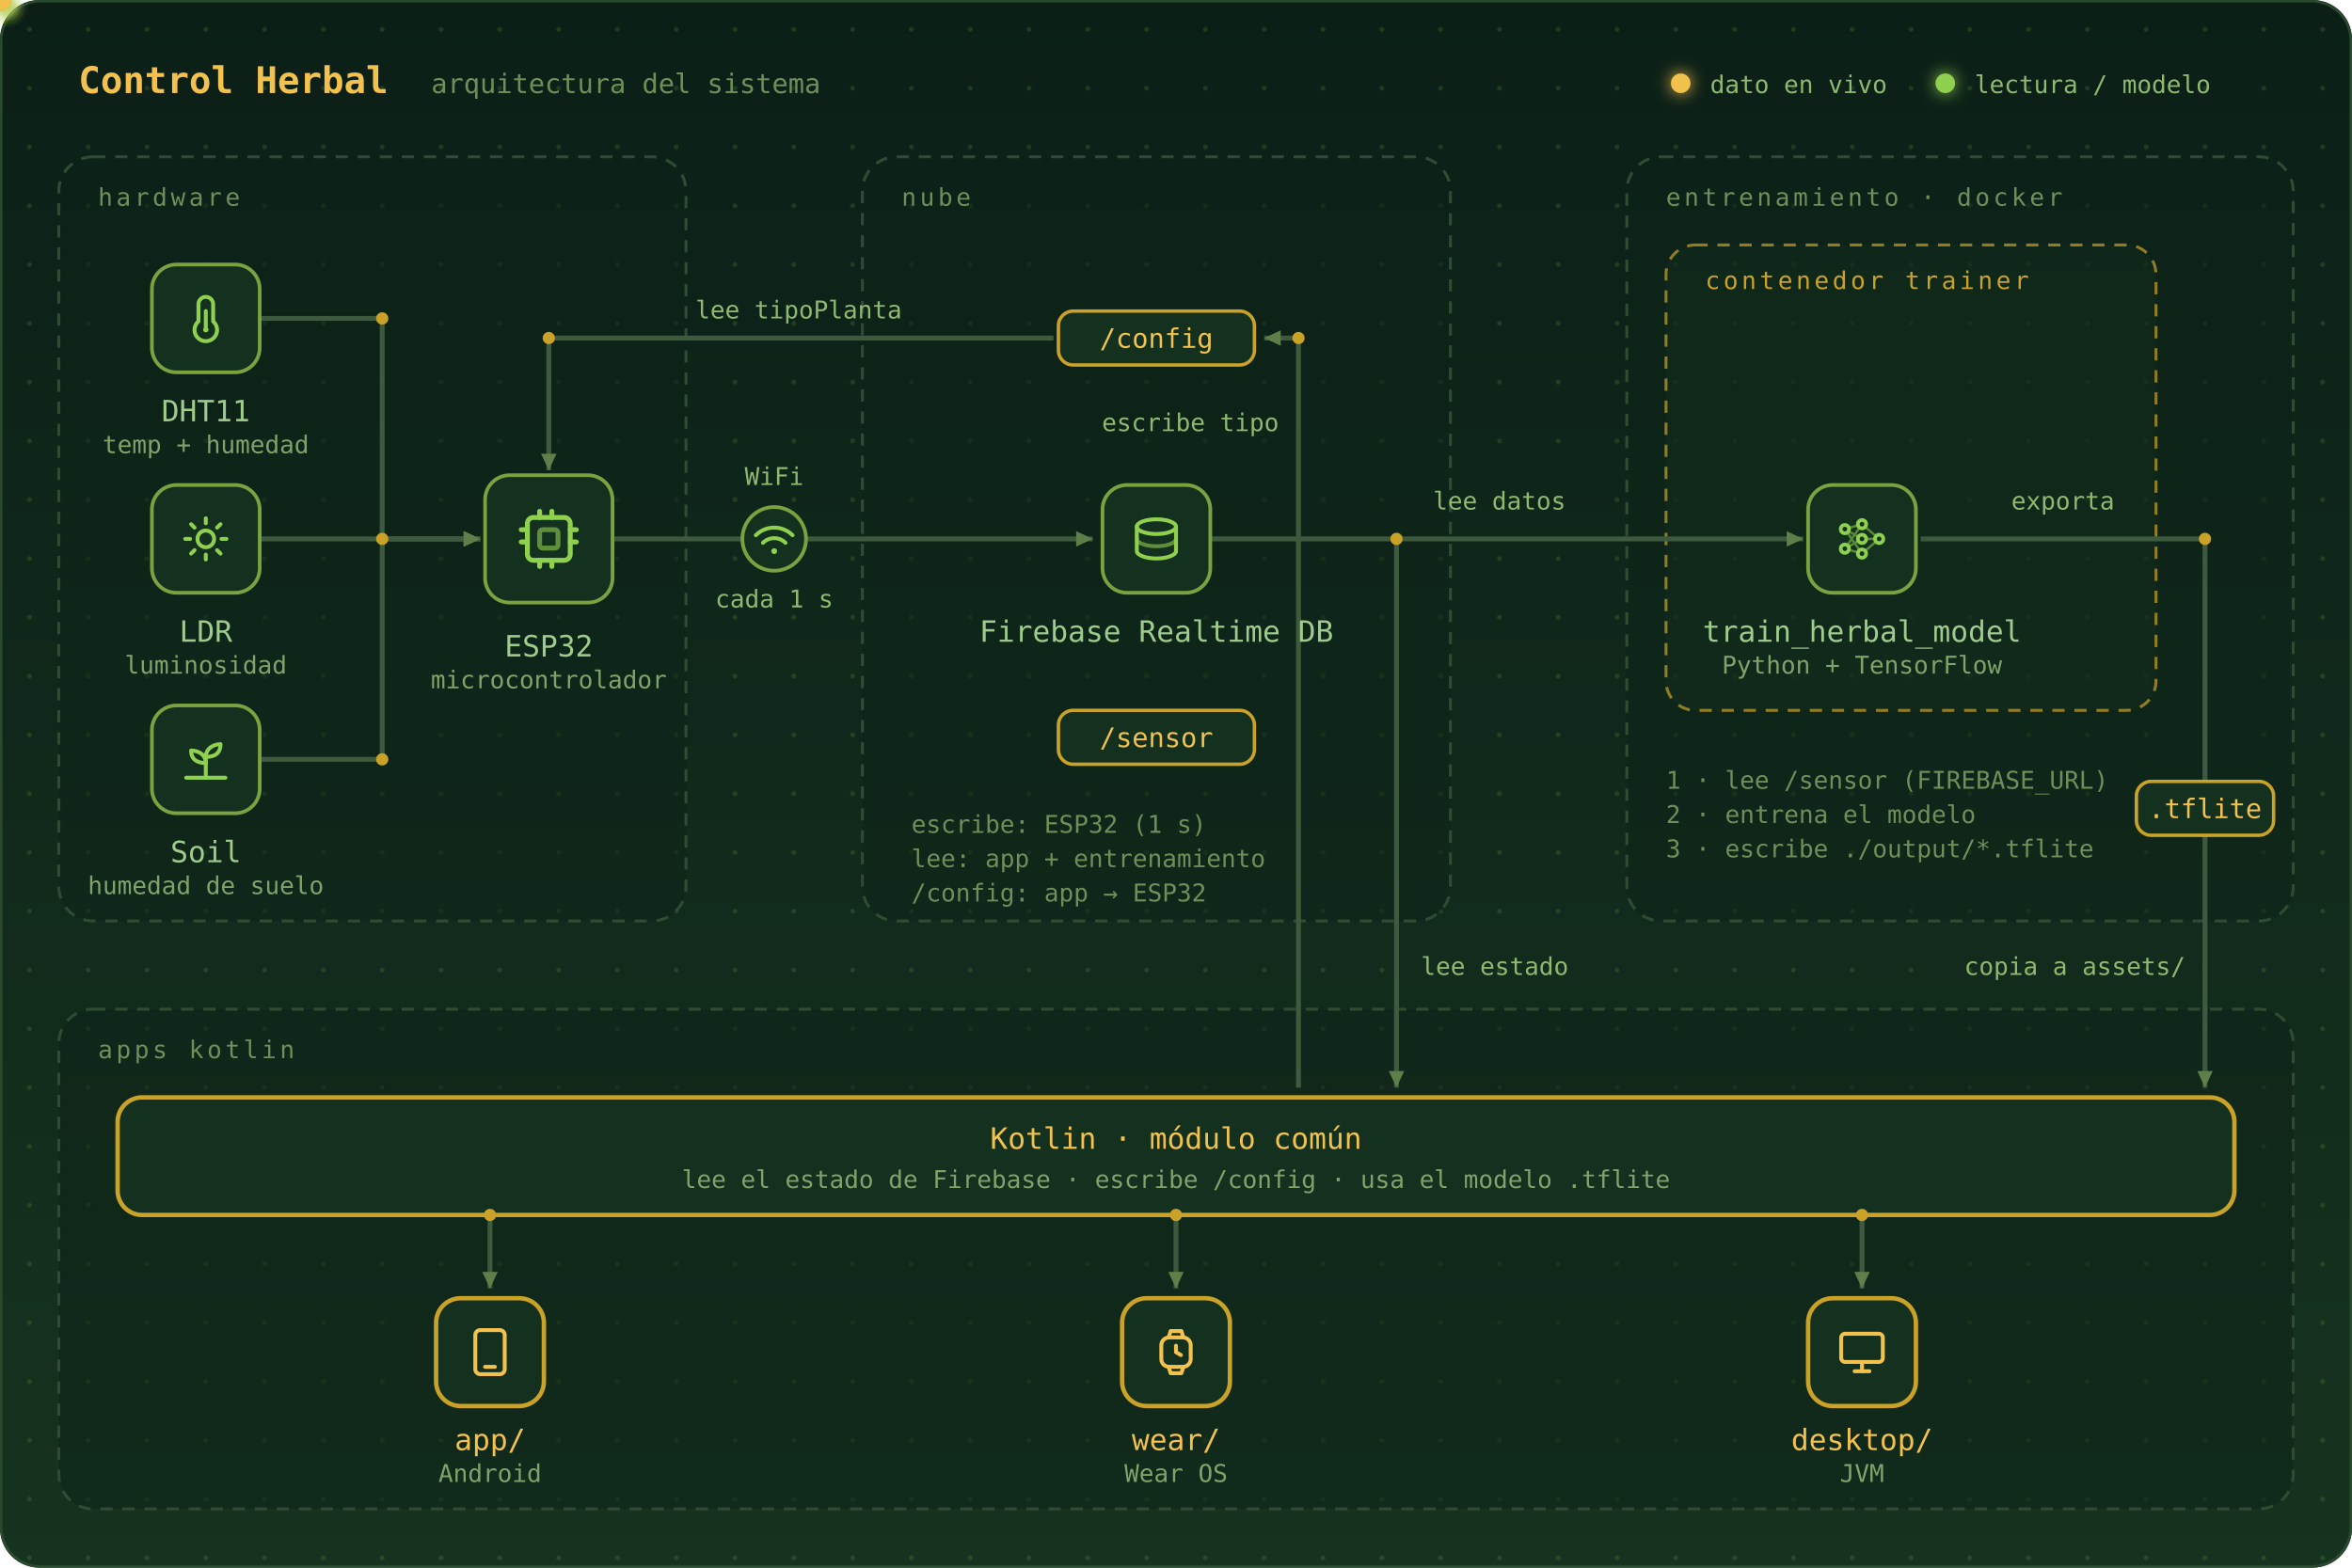
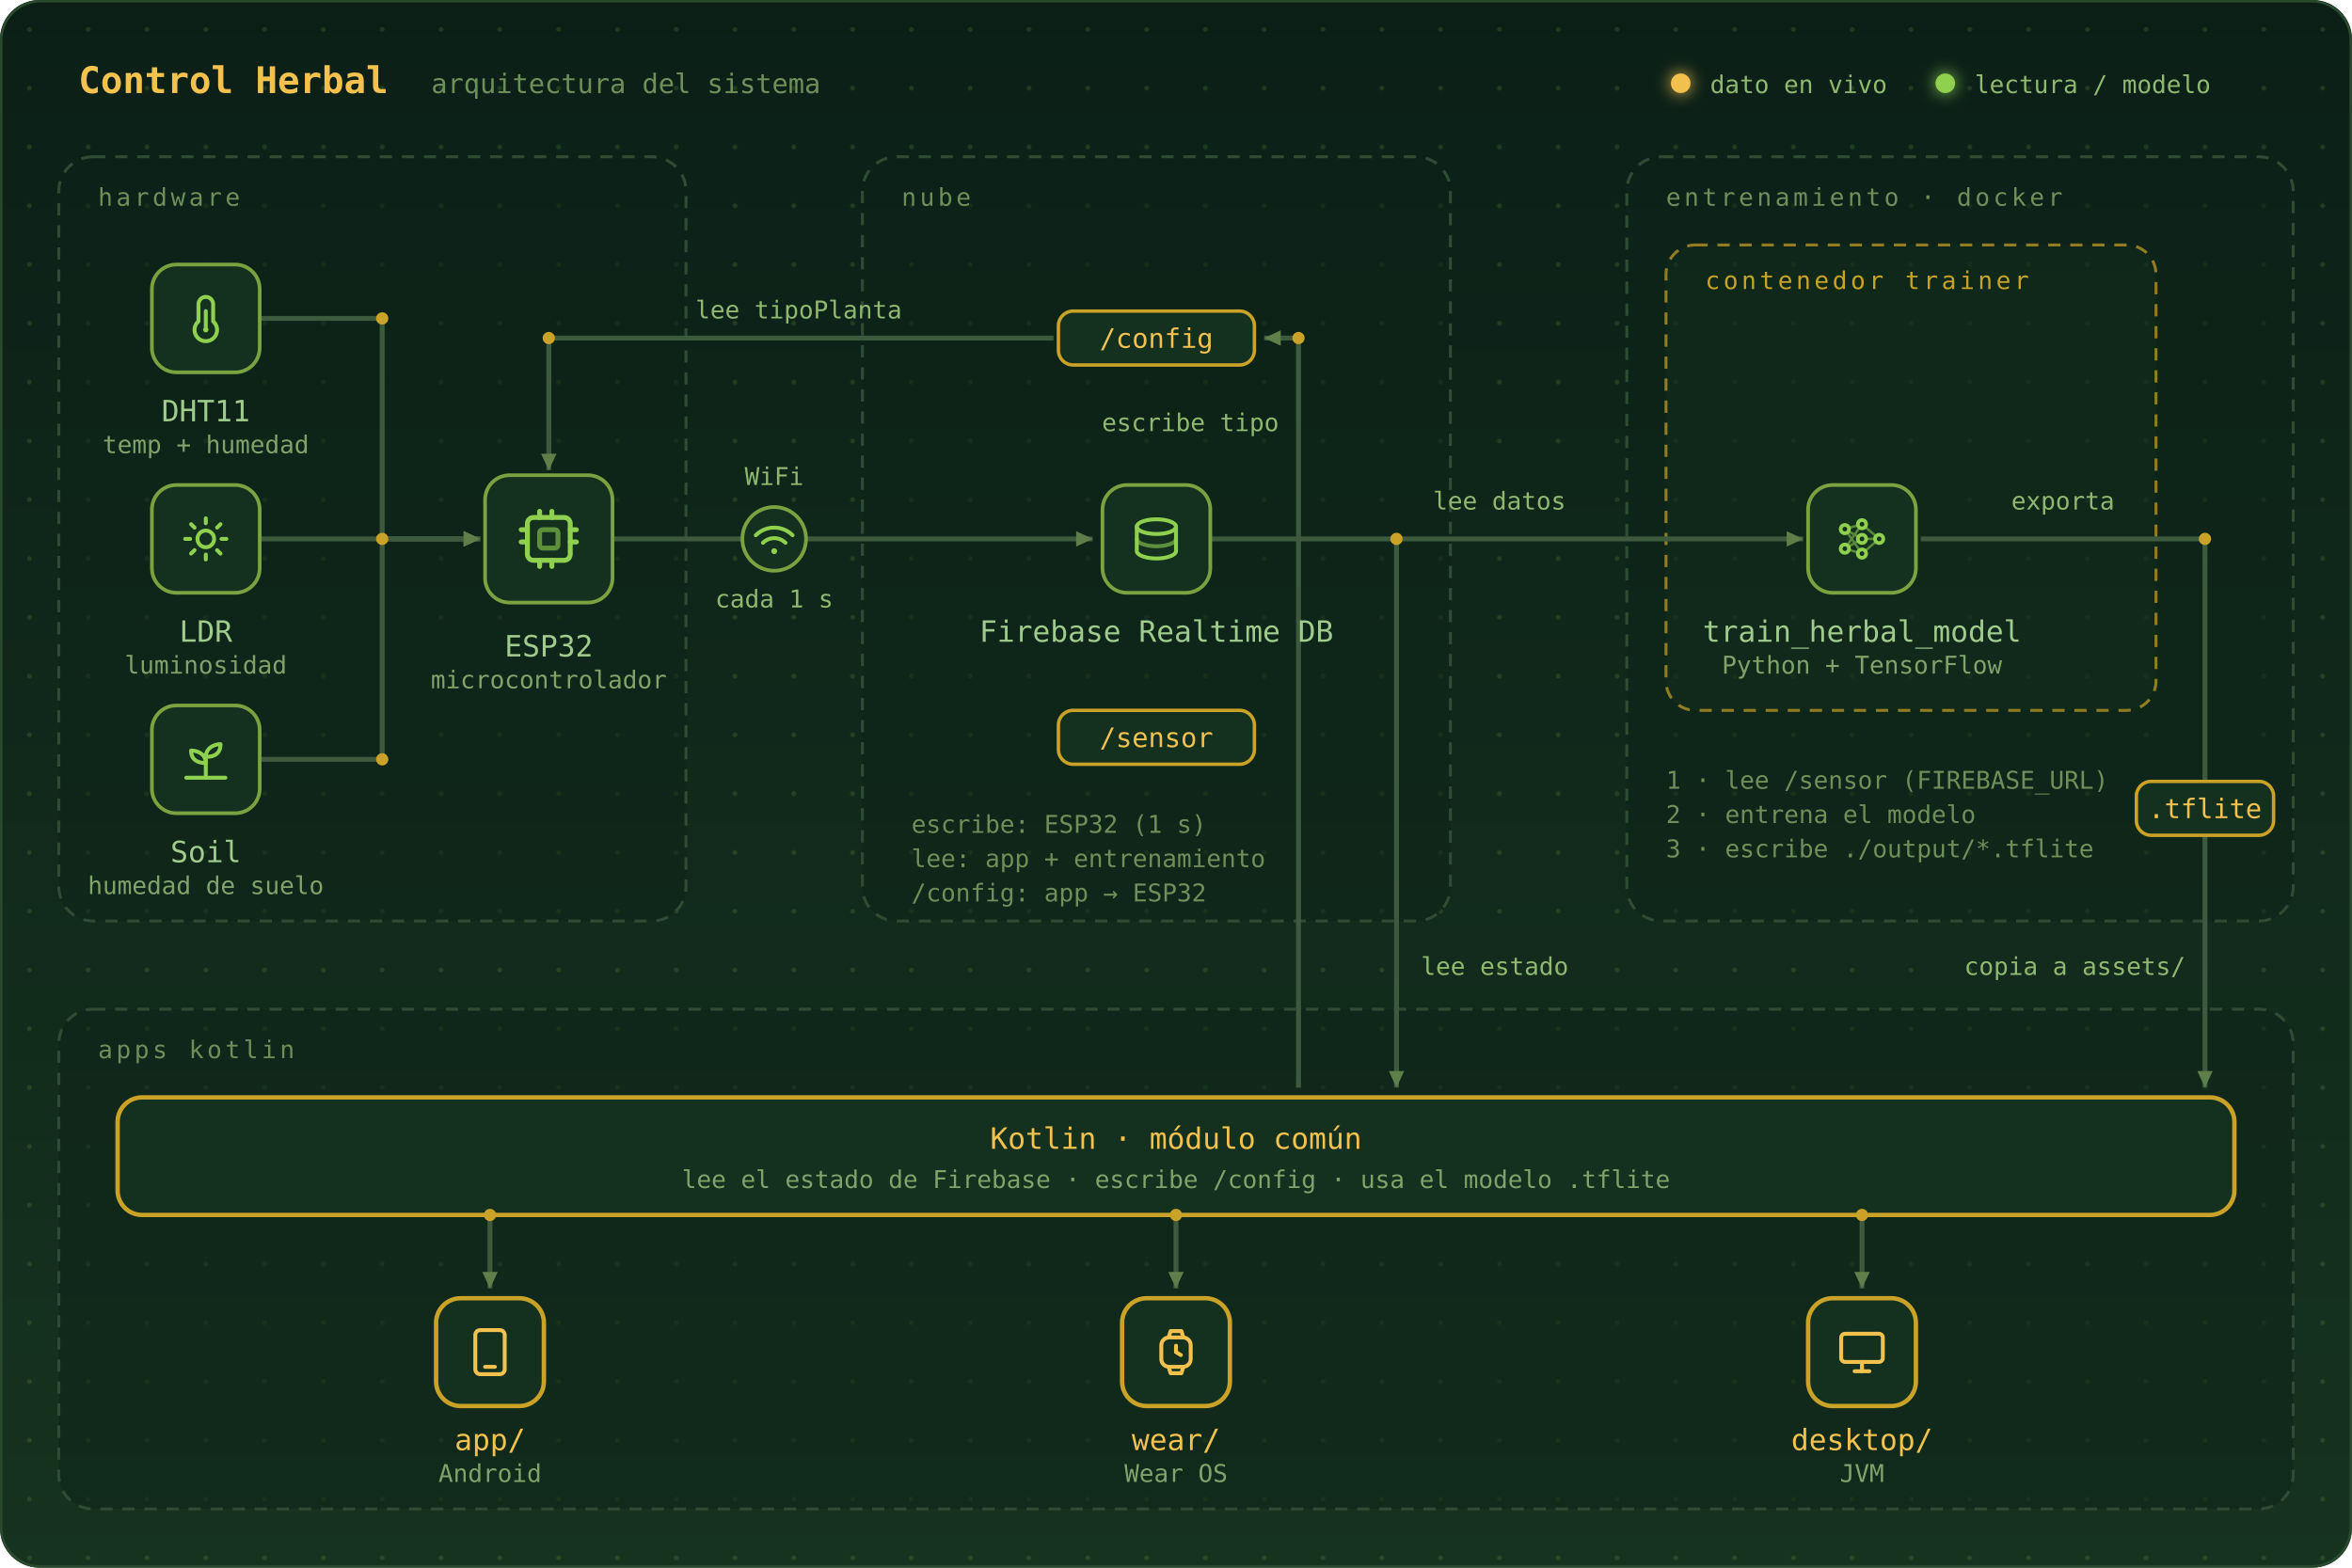
<svg xmlns="http://www.w3.org/2000/svg" viewBox="0 0 960 640" role="img" aria-labelledby="t d">
  <defs>
    <linearGradient id="boardBg" x1="0" y1="0" x2="0" y2="1">
      <stop offset="0%" stop-color="#0B1F17" />
      <stop offset="100%" stop-color="#16331F" />
    </linearGradient>
    <pattern id="grid" width="24" height="24" patternUnits="userSpaceOnUse">
      <circle cx="12" cy="12" r="1" fill="#8FD14F" opacity="0.15" />
    </pattern>
    <filter id="glow" x="-200%" y="-200%" width="500%" height="500%">
      <feGaussianBlur stdDeviation="3.2" result="blur" />
      <feMerge>
        <feMergeNode in="blur" />
        <feMergeNode in="SourceGraphic" />
      </feMerge>
    </filter>
    <marker id="arr" viewBox="0 0 10 10" refX="9" refY="5" markerWidth="9" markerHeight="9" markerUnits="userSpaceOnUse" orient="auto">
      <path d="M1.5,1.5 L9,5 L1.5,8.5 Z" fill="#5E7F4A" />
    </marker>
    <style>
      text { font-family: 'Fira Code','JetBrains Mono','SF Mono',Consolas,Menlo,monospace; }
      .node { fill:#14301F; stroke:#7AA240; stroke-width:1.5; }
      .node.gold { stroke:#C9A227; stroke-width:1.8; }
      .node.dash { stroke:#5E7F4A; stroke-dasharray:4 3; }
      .zone.cont { stroke:#C9A227; stroke-opacity:.7; fill:#16331F; fill-opacity:.35; }
      .ico { stroke:#8FD14F; stroke-width:1.6; fill:none; stroke-linecap:round; stroke-linejoin:round; }
      .ico.gold { stroke:#F2C14E; }
      .lbl { font-size:12px; fill:#9FCB8C; text-anchor:middle; }
      .lbl.g { fill:#F2C14E; }
      .sub { font-size:10px; fill:#7FA36A; text-anchor:middle; }
      .zone { fill:#0E2419; fill-opacity:.55; stroke:#2F4B33; stroke-width:1.2; stroke-dasharray:5 4; }
      .zlabel { font-size:10px; fill:#6E8F5A; letter-spacing:1.4px; }
      .edge { font-size:10px; fill:#8FB870; text-anchor:middle; }
      .note { font-size:10px; fill:#6E8F5A; }
      .trace { fill:none; stroke:#3E5A3E; stroke-width:2; stroke-linejoin:round; }
    </style>
  </defs>
  <rect width="960" height="640" rx="16" fill="url(#boardBg)" />
  <rect width="960" height="640" rx="16" fill="url(#grid)" />
  <rect x="0.5" y="0.5" width="959" height="639" rx="16" fill="none" stroke="#2A4A2E" />
  <text x="32" y="38" font-size="15" font-weight="700" fill="#F2C14E">Control Herbal</text>
  <text x="176" y="38" font-size="11" fill="#6E8F5A">arquitectura del sistema</text>
  <circle cx="686" cy="34" r="4" fill="#F2C14E" filter="url(#glow)" />
  <text x="698" y="38" font-size="10" fill="#8FB870">dato en vivo</text>
  <circle cx="794" cy="34" r="4" fill="#8FD14F" filter="url(#glow)" />
  <text x="806" y="38" font-size="10" fill="#8FB870">lectura / modelo</text>
  <rect class="zone" x="24" y="64" width="256" height="312" rx="14" />
  <text class="zlabel" x="40" y="84">hardware</text>
  <rect class="zone" x="352" y="64" width="240" height="312" rx="14" />
  <text class="zlabel" x="368" y="84">nube</text>
  <rect class="zone" x="664" y="64" width="272" height="312" rx="14" />
  <text class="zlabel" x="680" y="84">entrenamiento · docker</text>
  <rect class="zone" x="24" y="412" width="912" height="204" rx="14" />
  <text class="zlabel" x="40" y="432">apps kotlin</text>
  <rect class="zone cont" x="680" y="100" width="200" height="190" rx="12" />
  <text class="zlabel" x="696" y="118" style="fill:#C9A227">contenedor trainer</text>
  <g class="trace" marker-end="url(#arr)">
    <path id="s1" d="M106,130 L156,130 L156,220 L196,220" />
    <path id="s2" d="M106,220 L196,220" />
    <path id="s3" d="M106,310 L156,310 L156,220 L196,220" />
    <path id="wifi" d="M250,220 L446,220" />
    <path id="fb_train" d="M494,220 L736,220" />
    <path id="fb_app" d="M570,220 L570,444" />
    <path id="export" d="M784,220 L900,220 L900,444" />
    <path id="a1" d="M200,496 L200,526" />
    <path id="a2" d="M480,496 L480,526" />
    <path id="a3" d="M760,496 L760,526" />
    <path id="cfg_app" d="M530,444 L530,138 L516,138" />
    <path id="cfg_esp" d="M430,138 L224,138 L224,192" />
  </g>
  <g fill="#C9A227">
    <circle cx="156" cy="130" r="2.5" />
    <circle cx="156" cy="220" r="2.5" />
    <circle cx="156" cy="310" r="2.5" />
    <circle cx="570" cy="220" r="2.5" />
    <circle cx="900" cy="220" r="2.5" />
    <circle cx="530" cy="138" r="2.5" />
    <circle cx="224" cy="138" r="2.5" />
  </g>
-   <circle r="4.5" fill="#8FD14F" filter="url(#glow)">
-     <animateMotion dur="2.4s" begin="0s" repeatCount="indefinite">
+   <circle r="2.8" fill="#8FD14F" filter="url(#glow)" opacity="0">
+     <animate attributeName="opacity" dur="10s" begin="-9.6s" repeatCount="indefinite" calcMode="linear" keyTimes="0;0.006;0.124;0.13;1" values="0;0.4;0.4;0;0" />
+     <animateMotion dur="10s" begin="-9.6s" repeatCount="indefinite" calcMode="spline" keyTimes="0;0.13;1" keyPoints="0;1;1" keySplines="0.4 0.0 0.6 1.0;0 0 1 1">
      <mpath href="#s1" />
    </animateMotion>
  </circle>
-   <circle r="4.5" fill="#F2C14E" filter="url(#glow)">
-     <animateMotion dur="2.4s" begin="0.4s" repeatCount="indefinite">
+   <circle r="3.6" fill="#8FD14F" filter="url(#glow)" opacity="0">
+     <animate attributeName="opacity" dur="10s" begin="-9.8s" repeatCount="indefinite" calcMode="linear" keyTimes="0;0.006;0.124;0.13;1" values="0;0.65;0.65;0;0" />
+     <animateMotion dur="10s" begin="-9.8s" repeatCount="indefinite" calcMode="spline" keyTimes="0;0.13;1" keyPoints="0;1;1" keySplines="0.4 0.0 0.6 1.0;0 0 1 1">
+       <mpath href="#s1" />
+     </animateMotion>
+   </circle>
+   <circle r="4.5" fill="#8FD14F" filter="url(#glow)" opacity="0">
+     <animate attributeName="opacity" dur="10s" begin="-10s" repeatCount="indefinite" calcMode="linear" keyTimes="0;0.006;0.124;0.13;1" values="0;1.0;1.0;0;0" />
+     <animateMotion dur="10s" begin="-10s" repeatCount="indefinite" calcMode="spline" keyTimes="0;0.13;1" keyPoints="0;1;1" keySplines="0.4 0.0 0.6 1.0;0 0 1 1">
+       <mpath href="#s1" />
+     </animateMotion>
+   </circle>
+   <circle r="2.8" fill="#8FD14F" filter="url(#glow)" opacity="0">
+     <animate attributeName="opacity" dur="10s" begin="-9.6s" repeatCount="indefinite" calcMode="linear" keyTimes="0;0.006;0.124;0.13;1" values="0;0.4;0.4;0;0" />
+     <animateMotion dur="10s" begin="-9.6s" repeatCount="indefinite" calcMode="spline" keyTimes="0;0.13;1" keyPoints="0;1;1" keySplines="0.4 0.0 0.6 1.0;0 0 1 1">
+       <mpath href="#s3" />
+     </animateMotion>
+   </circle>
+   <circle r="3.6" fill="#8FD14F" filter="url(#glow)" opacity="0">
+     <animate attributeName="opacity" dur="10s" begin="-9.8s" repeatCount="indefinite" calcMode="linear" keyTimes="0;0.006;0.124;0.13;1" values="0;0.65;0.65;0;0" />
+     <animateMotion dur="10s" begin="-9.8s" repeatCount="indefinite" calcMode="spline" keyTimes="0;0.13;1" keyPoints="0;1;1" keySplines="0.4 0.0 0.6 1.0;0 0 1 1">
+       <mpath href="#s3" />
+     </animateMotion>
+   </circle>
+   <circle r="4.5" fill="#8FD14F" filter="url(#glow)" opacity="0">
+     <animate attributeName="opacity" dur="10s" begin="-10s" repeatCount="indefinite" calcMode="linear" keyTimes="0;0.006;0.124;0.13;1" values="0;1.0;1.0;0;0" />
+     <animateMotion dur="10s" begin="-10s" repeatCount="indefinite" calcMode="spline" keyTimes="0;0.13;1" keyPoints="0;1;1" keySplines="0.4 0.0 0.6 1.0;0 0 1 1">
+       <mpath href="#s3" />
+     </animateMotion>
+   </circle>
+   <circle r="2.8" fill="#F2C14E" filter="url(#glow)" opacity="0">
+     <animate attributeName="opacity" dur="10s" begin="-9.6s" repeatCount="indefinite" calcMode="linear" keyTimes="0;0.006;0.124;0.13;1" values="0;0.4;0.4;0;0" />
+     <animateMotion dur="10s" begin="-9.6s" repeatCount="indefinite" calcMode="spline" keyTimes="0;0.13;1" keyPoints="0;1;1" keySplines="0.4 0.0 0.6 1.0;0 0 1 1">
      <mpath href="#s2" />
    </animateMotion>
  </circle>
-   <circle r="4.5" fill="#8FD14F" filter="url(#glow)">
-     <animateMotion dur="2.4s" begin="0.8s" repeatCount="indefinite">
-       <mpath href="#s3" />
-     </animateMotion>
-   </circle>
-   <circle r="4.5" fill="#8FD14F" filter="url(#glow)">
-     <animateMotion dur="1s" begin="0.2s" repeatCount="indefinite">
+   <circle r="3.6" fill="#F2C14E" filter="url(#glow)" opacity="0">
+     <animate attributeName="opacity" dur="10s" begin="-9.8s" repeatCount="indefinite" calcMode="linear" keyTimes="0;0.006;0.124;0.13;1" values="0;0.65;0.65;0;0" />
+     <animateMotion dur="10s" begin="-9.8s" repeatCount="indefinite" calcMode="spline" keyTimes="0;0.13;1" keyPoints="0;1;1" keySplines="0.4 0.0 0.6 1.0;0 0 1 1">
+       <mpath href="#s2" />
+     </animateMotion>
+   </circle>
+   <circle r="4.5" fill="#F2C14E" filter="url(#glow)" opacity="0">
+     <animate attributeName="opacity" dur="10s" begin="-10s" repeatCount="indefinite" calcMode="linear" keyTimes="0;0.006;0.124;0.13;1" values="0;1.0;1.0;0;0" />
+     <animateMotion dur="10s" begin="-10s" repeatCount="indefinite" calcMode="spline" keyTimes="0;0.13;1" keyPoints="0;1;1" keySplines="0.4 0.0 0.6 1.0;0 0 1 1">
+       <mpath href="#s2" />
+     </animateMotion>
+   </circle>
+   <circle r="2.8" fill="#8FD14F" filter="url(#glow)" opacity="0">
+     <animate attributeName="opacity" dur="10s" begin="-8.3s" repeatCount="indefinite" calcMode="linear" keyTimes="0;0.006;0.154;0.16;1" values="0;0.4;0.4;0;0" />
+     <animateMotion dur="10s" begin="-8.3s" repeatCount="indefinite" calcMode="spline" keyTimes="0;0.16;1" keyPoints="0;1;1" keySplines="0.4 0.0 0.6 1.0;0 0 1 1">
      <mpath href="#wifi" />
    </animateMotion>
  </circle>
-   <circle r="4.5" fill="#8FD14F" filter="url(#glow)">
-     <animateMotion dur="2.2s" begin="0.6s" repeatCount="indefinite">
+   <circle r="3.6" fill="#8FD14F" filter="url(#glow)" opacity="0">
+     <animate attributeName="opacity" dur="10s" begin="-8.5s" repeatCount="indefinite" calcMode="linear" keyTimes="0;0.006;0.154;0.16;1" values="0;0.65;0.65;0;0" />
+     <animateMotion dur="10s" begin="-8.5s" repeatCount="indefinite" calcMode="spline" keyTimes="0;0.16;1" keyPoints="0;1;1" keySplines="0.4 0.0 0.6 1.0;0 0 1 1">
+       <mpath href="#wifi" />
+     </animateMotion>
+   </circle>
+   <circle r="4.5" fill="#8FD14F" filter="url(#glow)" opacity="0">
+     <animate attributeName="opacity" dur="10s" begin="-8.7s" repeatCount="indefinite" calcMode="linear" keyTimes="0;0.006;0.154;0.16;1" values="0;1.0;1.0;0;0" />
+     <animateMotion dur="10s" begin="-8.7s" repeatCount="indefinite" calcMode="spline" keyTimes="0;0.16;1" keyPoints="0;1;1" keySplines="0.4 0.0 0.6 1.0;0 0 1 1">
+       <mpath href="#wifi" />
+     </animateMotion>
+   </circle>
+   <circle r="2.8" fill="#8FD14F" filter="url(#glow)" opacity="0">
+     <animate attributeName="opacity" dur="10s" begin="-6.7s" repeatCount="indefinite" calcMode="linear" keyTimes="0;0.006;0.134;0.14;1" values="0;0.4;0.4;0;0" />
+     <animateMotion dur="10s" begin="-6.7s" repeatCount="indefinite" calcMode="spline" keyTimes="0;0.14;1" keyPoints="0;1;1" keySplines="0.4 0.0 0.6 1.0;0 0 1 1">
      <mpath href="#fb_train" />
    </animateMotion>
  </circle>
-   <circle r="4.5" fill="#8FD14F" filter="url(#glow)">
-     <animateMotion dur="2.6s" begin="1.1s" repeatCount="indefinite">
+   <circle r="3.6" fill="#8FD14F" filter="url(#glow)" opacity="0">
+     <animate attributeName="opacity" dur="10s" begin="-6.9s" repeatCount="indefinite" calcMode="linear" keyTimes="0;0.006;0.134;0.14;1" values="0;0.65;0.65;0;0" />
+     <animateMotion dur="10s" begin="-6.9s" repeatCount="indefinite" calcMode="spline" keyTimes="0;0.14;1" keyPoints="0;1;1" keySplines="0.4 0.0 0.6 1.0;0 0 1 1">
+       <mpath href="#fb_train" />
+     </animateMotion>
+   </circle>
+   <circle r="4.5" fill="#8FD14F" filter="url(#glow)" opacity="0">
+     <animate attributeName="opacity" dur="10s" begin="-7.1s" repeatCount="indefinite" calcMode="linear" keyTimes="0;0.006;0.134;0.14;1" values="0;1.0;1.0;0;0" />
+     <animateMotion dur="10s" begin="-7.1s" repeatCount="indefinite" calcMode="spline" keyTimes="0;0.14;1" keyPoints="0;1;1" keySplines="0.4 0.0 0.6 1.0;0 0 1 1">
+       <mpath href="#fb_train" />
+     </animateMotion>
+   </circle>
+   <circle r="2.8" fill="#8FD14F" filter="url(#glow)" opacity="0">
+     <animate attributeName="opacity" dur="10s" begin="-6.161s" repeatCount="indefinite" calcMode="linear" keyTimes="0;0.006;0.33;0.336;1" values="0;0.4;0.4;0;0" />
+     <animateMotion dur="10s" begin="-6.161s" repeatCount="indefinite" calcMode="spline" keyTimes="0;0.336;1" keyPoints="0;1;1" keySplines="0.4 0.0 0.6 1.0;0 0 1 1">
      <mpath href="#fb_app" />
    </animateMotion>
  </circle>
-   <circle r="4.5" fill="#8FD14F" filter="url(#glow)">
-     <animateMotion dur="2.6s" begin="1.5s" repeatCount="indefinite">
+   <circle r="3.6" fill="#8FD14F" filter="url(#glow)" opacity="0">
+     <animate attributeName="opacity" dur="10s" begin="-6.361s" repeatCount="indefinite" calcMode="linear" keyTimes="0;0.006;0.33;0.336;1" values="0;0.65;0.65;0;0" />
+     <animateMotion dur="10s" begin="-6.361s" repeatCount="indefinite" calcMode="spline" keyTimes="0;0.336;1" keyPoints="0;1;1" keySplines="0.4 0.0 0.6 1.0;0 0 1 1">
+       <mpath href="#fb_app" />
+     </animateMotion>
+   </circle>
+   <circle r="4.5" fill="#8FD14F" filter="url(#glow)" opacity="0">
+     <animate attributeName="opacity" dur="10s" begin="-6.561s" repeatCount="indefinite" calcMode="linear" keyTimes="0;0.006;0.33;0.336;1" values="0;1.0;1.0;0;0" />
+     <animateMotion dur="10s" begin="-6.561s" repeatCount="indefinite" calcMode="spline" keyTimes="0;0.336;1" keyPoints="0;1;1" keySplines="0.4 0.0 0.6 1.0;0 0 1 1">
+       <mpath href="#fb_app" />
+     </animateMotion>
+   </circle>
+   <circle r="2.8" fill="#8FD14F" filter="url(#glow)" opacity="0">
+     <animate attributeName="opacity" dur="10s" begin="-4.8s" repeatCount="indefinite" calcMode="linear" keyTimes="0;0.006;0.194;0.2;1" values="0;0.4;0.4;0;0" />
+     <animateMotion dur="10s" begin="-4.8s" repeatCount="indefinite" calcMode="spline" keyTimes="0;0.2;1" keyPoints="0;1;1" keySplines="0.4 0.0 0.6 1.0;0 0 1 1">
      <mpath href="#export" />
    </animateMotion>
  </circle>
-   <circle r="4.5" fill="#8FD14F" filter="url(#glow)">
-     <animateMotion dur="1.2s" begin="0.3s" repeatCount="indefinite">
+   <circle r="3.6" fill="#8FD14F" filter="url(#glow)" opacity="0">
+     <animate attributeName="opacity" dur="10s" begin="-5s" repeatCount="indefinite" calcMode="linear" keyTimes="0;0.006;0.194;0.2;1" values="0;0.65;0.65;0;0" />
+     <animateMotion dur="10s" begin="-5s" repeatCount="indefinite" calcMode="spline" keyTimes="0;0.2;1" keyPoints="0;1;1" keySplines="0.4 0.0 0.6 1.0;0 0 1 1">
+       <mpath href="#export" />
+     </animateMotion>
+   </circle>
+   <circle r="4.5" fill="#8FD14F" filter="url(#glow)" opacity="0">
+     <animate attributeName="opacity" dur="10s" begin="-5.2s" repeatCount="indefinite" calcMode="linear" keyTimes="0;0.006;0.194;0.2;1" values="0;1.0;1.0;0;0" />
+     <animateMotion dur="10s" begin="-5.2s" repeatCount="indefinite" calcMode="spline" keyTimes="0;0.2;1" keyPoints="0;1;1" keySplines="0.4 0.0 0.6 1.0;0 0 1 1">
+       <mpath href="#export" />
+     </animateMotion>
+   </circle>
+   <circle r="2.8" fill="#8FD14F" filter="url(#glow)" opacity="0">
+     <animate attributeName="opacity" dur="10s" begin="-2.8s" repeatCount="indefinite" calcMode="linear" keyTimes="0;0.006;0.044;0.05;1" values="0;0.4;0.4;0;0" />
+     <animateMotion dur="10s" begin="-2.8s" repeatCount="indefinite" calcMode="spline" keyTimes="0;0.05;1" keyPoints="0;1;1" keySplines="0.4 0.0 0.6 1.0;0 0 1 1">
      <mpath href="#a1" />
    </animateMotion>
  </circle>
-   <circle r="4.5" fill="#8FD14F" filter="url(#glow)">
-     <animateMotion dur="1.2s" begin="0.6s" repeatCount="indefinite">
+   <circle r="3.6" fill="#8FD14F" filter="url(#glow)" opacity="0">
+     <animate attributeName="opacity" dur="10s" begin="-3s" repeatCount="indefinite" calcMode="linear" keyTimes="0;0.006;0.044;0.05;1" values="0;0.65;0.65;0;0" />
+     <animateMotion dur="10s" begin="-3s" repeatCount="indefinite" calcMode="spline" keyTimes="0;0.05;1" keyPoints="0;1;1" keySplines="0.4 0.0 0.6 1.0;0 0 1 1">
+       <mpath href="#a1" />
+     </animateMotion>
+   </circle>
+   <circle r="4.5" fill="#8FD14F" filter="url(#glow)" opacity="0">
+     <animate attributeName="opacity" dur="10s" begin="-3.2s" repeatCount="indefinite" calcMode="linear" keyTimes="0;0.006;0.044;0.05;1" values="0;1.0;1.0;0;0" />
+     <animateMotion dur="10s" begin="-3.2s" repeatCount="indefinite" calcMode="spline" keyTimes="0;0.05;1" keyPoints="0;1;1" keySplines="0.4 0.0 0.6 1.0;0 0 1 1">
+       <mpath href="#a1" />
+     </animateMotion>
+   </circle>
+   <circle r="2.8" fill="#8FD14F" filter="url(#glow)" opacity="0">
+     <animate attributeName="opacity" dur="10s" begin="-2.8s" repeatCount="indefinite" calcMode="linear" keyTimes="0;0.006;0.044;0.05;1" values="0;0.4;0.4;0;0" />
+     <animateMotion dur="10s" begin="-2.8s" repeatCount="indefinite" calcMode="spline" keyTimes="0;0.05;1" keyPoints="0;1;1" keySplines="0.4 0.0 0.6 1.0;0 0 1 1">
      <mpath href="#a2" />
    </animateMotion>
  </circle>
-   <circle r="4.5" fill="#8FD14F" filter="url(#glow)">
-     <animateMotion dur="1.2s" begin="0.9s" repeatCount="indefinite">
+   <circle r="3.6" fill="#8FD14F" filter="url(#glow)" opacity="0">
+     <animate attributeName="opacity" dur="10s" begin="-3s" repeatCount="indefinite" calcMode="linear" keyTimes="0;0.006;0.044;0.05;1" values="0;0.65;0.65;0;0" />
+     <animateMotion dur="10s" begin="-3s" repeatCount="indefinite" calcMode="spline" keyTimes="0;0.05;1" keyPoints="0;1;1" keySplines="0.4 0.0 0.6 1.0;0 0 1 1">
+       <mpath href="#a2" />
+     </animateMotion>
+   </circle>
+   <circle r="4.5" fill="#8FD14F" filter="url(#glow)" opacity="0">
+     <animate attributeName="opacity" dur="10s" begin="-3.2s" repeatCount="indefinite" calcMode="linear" keyTimes="0;0.006;0.044;0.05;1" values="0;1.0;1.0;0;0" />
+     <animateMotion dur="10s" begin="-3.2s" repeatCount="indefinite" calcMode="spline" keyTimes="0;0.05;1" keyPoints="0;1;1" keySplines="0.4 0.0 0.6 1.0;0 0 1 1">
+       <mpath href="#a2" />
+     </animateMotion>
+   </circle>
+   <circle r="2.8" fill="#8FD14F" filter="url(#glow)" opacity="0">
+     <animate attributeName="opacity" dur="10s" begin="-2.8s" repeatCount="indefinite" calcMode="linear" keyTimes="0;0.006;0.044;0.05;1" values="0;0.4;0.4;0;0" />
+     <animateMotion dur="10s" begin="-2.8s" repeatCount="indefinite" calcMode="spline" keyTimes="0;0.05;1" keyPoints="0;1;1" keySplines="0.4 0.0 0.6 1.0;0 0 1 1">
      <mpath href="#a3" />
    </animateMotion>
  </circle>
-   <circle r="4.5" fill="#F2C14E" filter="url(#glow)">
-     <animateMotion dur="2.6s" begin="0.7s" repeatCount="indefinite">
+   <circle r="3.6" fill="#8FD14F" filter="url(#glow)" opacity="0">
+     <animate attributeName="opacity" dur="10s" begin="-3s" repeatCount="indefinite" calcMode="linear" keyTimes="0;0.006;0.044;0.05;1" values="0;0.65;0.65;0;0" />
+     <animateMotion dur="10s" begin="-3s" repeatCount="indefinite" calcMode="spline" keyTimes="0;0.05;1" keyPoints="0;1;1" keySplines="0.4 0.0 0.6 1.0;0 0 1 1">
+       <mpath href="#a3" />
+     </animateMotion>
+   </circle>
+   <circle r="4.5" fill="#8FD14F" filter="url(#glow)" opacity="0">
+     <animate attributeName="opacity" dur="10s" begin="-3.2s" repeatCount="indefinite" calcMode="linear" keyTimes="0;0.006;0.044;0.05;1" values="0;1.0;1.0;0;0" />
+     <animateMotion dur="10s" begin="-3.2s" repeatCount="indefinite" calcMode="spline" keyTimes="0;0.05;1" keyPoints="0;1;1" keySplines="0.4 0.0 0.6 1.0;0 0 1 1">
+       <mpath href="#a3" />
+     </animateMotion>
+   </circle>
+   <circle r="2.8" fill="#F2C14E" filter="url(#glow)" opacity="0">
+     <animate attributeName="opacity" dur="10s" begin="-2.8s" repeatCount="indefinite" calcMode="linear" keyTimes="0;0.006;0.234;0.24;1" values="0;0.4;0.4;0;0" />
+     <animateMotion dur="10s" begin="-2.8s" repeatCount="indefinite" calcMode="spline" keyTimes="0;0.24;1" keyPoints="0;1;1" keySplines="0.4 0.0 0.6 1.0;0 0 1 1">
      <mpath href="#cfg_app" />
    </animateMotion>
  </circle>
-   <circle r="4.5" fill="#F2C14E" filter="url(#glow)">
-     <animateMotion dur="2.2s" begin="1.2s" repeatCount="indefinite">
+   <circle r="3.6" fill="#F2C14E" filter="url(#glow)" opacity="0">
+     <animate attributeName="opacity" dur="10s" begin="-3s" repeatCount="indefinite" calcMode="linear" keyTimes="0;0.006;0.234;0.24;1" values="0;0.65;0.65;0;0" />
+     <animateMotion dur="10s" begin="-3s" repeatCount="indefinite" calcMode="spline" keyTimes="0;0.24;1" keyPoints="0;1;1" keySplines="0.4 0.0 0.6 1.0;0 0 1 1">
+       <mpath href="#cfg_app" />
+     </animateMotion>
+   </circle>
+   <circle r="4.5" fill="#F2C14E" filter="url(#glow)" opacity="0">
+     <animate attributeName="opacity" dur="10s" begin="-3.2s" repeatCount="indefinite" calcMode="linear" keyTimes="0;0.006;0.234;0.24;1" values="0;1.0;1.0;0;0" />
+     <animateMotion dur="10s" begin="-3.2s" repeatCount="indefinite" calcMode="spline" keyTimes="0;0.24;1" keyPoints="0;1;1" keySplines="0.4 0.0 0.6 1.0;0 0 1 1">
+       <mpath href="#cfg_app" />
+     </animateMotion>
+   </circle>
+   <circle r="2.8" fill="#F2C14E" filter="url(#glow)" opacity="0">
+     <animate attributeName="opacity" dur="10s" begin="-0.1s" repeatCount="indefinite" calcMode="linear" keyTimes="0;0.006;0.174;0.18;1" values="0;0.4;0.4;0;0" />
+     <animateMotion dur="10s" begin="-0.1s" repeatCount="indefinite" calcMode="spline" keyTimes="0;0.18;1" keyPoints="0;1;1" keySplines="0.4 0.0 0.6 1.0;0 0 1 1">
+       <mpath href="#cfg_esp" />
+     </animateMotion>
+   </circle>
+   <circle r="3.6" fill="#F2C14E" filter="url(#glow)" opacity="0">
+     <animate attributeName="opacity" dur="10s" begin="-0.3s" repeatCount="indefinite" calcMode="linear" keyTimes="0;0.006;0.174;0.18;1" values="0;0.65;0.65;0;0" />
+     <animateMotion dur="10s" begin="-0.3s" repeatCount="indefinite" calcMode="spline" keyTimes="0;0.18;1" keyPoints="0;1;1" keySplines="0.4 0.0 0.6 1.0;0 0 1 1">
+       <mpath href="#cfg_esp" />
+     </animateMotion>
+   </circle>
+   <circle r="4.5" fill="#F2C14E" filter="url(#glow)" opacity="0">
+     <animate attributeName="opacity" dur="10s" begin="-0.5s" repeatCount="indefinite" calcMode="linear" keyTimes="0;0.006;0.174;0.18;1" values="0;1.0;1.0;0;0" />
+     <animateMotion dur="10s" begin="-0.5s" repeatCount="indefinite" calcMode="spline" keyTimes="0;0.18;1" keyPoints="0;1;1" keySplines="0.4 0.0 0.6 1.0;0 0 1 1">
      <mpath href="#cfg_esp" />
    </animateMotion>
  </circle>
  <text class="edge" x="316" y="198">WiFi</text>
  <text class="edge" x="316" y="248">cada 1 s</text>
  <text class="edge" x="612" y="208">lee datos</text>
  <text class="edge" x="842" y="208">exporta</text>
  <text class="edge" x="580" y="398" style="text-anchor:start">lee estado</text>
  <text class="edge" x="892" y="398" style="text-anchor:end">copia a assets/</text>
  <text class="edge" x="522" y="176" style="text-anchor:end">escribe tipo</text>
  <text class="edge" x="326" y="130">lee tipoPlanta</text>
  <g transform="translate(316,220)">
    <circle r="13" class="node" />
    <g class="ico" stroke-width="1.5">
      <path d="M-7.5,-1.5 A10.6,10.6 0 0 1 7.5,-1.5" />
      <path d="M-4.6,1.6 A6.5,6.5 0 0 1 4.6,1.6" />
      <circle cx="0" cy="5" r="1.2" fill="#8FD14F" stroke="none" />
    </g>
  </g>
  <g transform="translate(84,130)">
    <rect class="node" x="-22" y="-22" width="44" height="44" rx="10" />
    <g transform="translate(-9,-9)" class="ico">
      <path d="M6,10.2 V3.2 a3,3 0 0 1 6,0 V10.2 a4.6,4.6 0 1 1 -6,0 Z" />
      <line x1="9" y1="6" x2="9" y2="12.5" />
      <circle cx="9" cy="13.6" r="1.1" fill="#8FD14F" stroke="none" />
    </g>
    <text class="lbl" x="0" y="42">DHT11</text>
    <text class="sub" x="0" y="55">temp + humedad</text>
  </g>
  <g transform="translate(84,220)">
    <rect class="node" x="-22" y="-22" width="44" height="44" rx="10" />
    <g transform="translate(-9,-9)" class="ico">
      <circle cx="9" cy="9" r="3.4" />
      <line x1="9" y1="0.6" x2="9" y2="2.6" />
      <line x1="9" y1="15.4" x2="9" y2="17.4" />
      <line x1="0.6" y1="9" x2="2.6" y2="9" />
      <line x1="15.4" y1="9" x2="17.4" y2="9" />
      <line x1="3" y1="3" x2="4.4" y2="4.4" />
      <line x1="13.6" y1="13.6" x2="15" y2="15" />
      <line x1="15" y1="3" x2="13.6" y2="4.4" />
      <line x1="4.4" y1="13.6" x2="3" y2="15" />
    </g>
    <text class="lbl" x="0" y="42">LDR</text>
    <text class="sub" x="0" y="55">luminosidad</text>
  </g>
  <g transform="translate(84,310)">
    <rect class="node" x="-22" y="-22" width="44" height="44" rx="10" />
    <g transform="translate(-9,-9)" class="ico">
      <line x1="1" y1="16.5" x2="17" y2="16.5" />
      <path d="M9,16.5 V8" />
      <path d="M9,10.5 C9,6.8 5.6,5.4 3,5.4 C3,9 5.4,10.5 9,10.5 Z" />
      <path d="M9,8 C9,4.4 12.4,2.8 15,2.8 C15,6.6 12.6,8 9,8 Z" />
    </g>
    <text class="lbl" x="0" y="42">Soil</text>
    <text class="sub" x="0" y="55">humedad de suelo</text>
  </g>
  <g transform="translate(224,220)">
    <rect class="node" x="-26" y="-26" width="52" height="52" rx="10" />
    <g transform="translate(-11.25,-11.25) scale(1.25)" class="ico">
      <rect x="2" y="2" width="14" height="14" rx="2" />
      <rect x="6" y="6" width="6" height="6" rx="1" opacity="0.6" />
      <line x1="0" y1="6" x2="2" y2="6" />
      <line x1="0" y1="10" x2="2" y2="10" />
      <line x1="16" y1="6" x2="18" y2="6" />
      <line x1="16" y1="10" x2="18" y2="10" />
      <line x1="6" y1="0" x2="6" y2="2" />
      <line x1="10" y1="0" x2="10" y2="2" />
      <line x1="6" y1="16" x2="6" y2="18" />
      <line x1="10" y1="16" x2="10" y2="18" />
    </g>
    <text class="lbl" x="0" y="48">ESP32</text>
    <text class="sub" x="0" y="61">microcontrolador</text>
  </g>
  <g transform="translate(472,220)">
    <rect class="node" x="-22" y="-22" width="44" height="44" rx="10" />
    <g transform="translate(-8,-8)" class="ico">
      <ellipse cx="8" cy="3" rx="8" ry="3" />
      <path d="M0,3 L0,13 C0,14.6 3.6,16 8,16 C12.4,16 16,14.6 16,13 L16,3" />
      <path d="M0,8 C0,9.6 3.6,11 8,11 C12.4,11 16,9.6 16,8" opacity="0.6" />
    </g>
    <text class="lbl" x="0" y="42">Firebase Realtime DB</text>
  </g>
  <g transform="translate(472,301)">
    <rect x="-40" y="-11" width="80" height="22" rx="6" class="node gold" style="stroke-width:1.4" />
    <text x="0" y="4" class="lbl g" style="font-size:11px">/sensor</text>
  </g>
  <text class="note" x="372" y="340">escribe: ESP32 (1 s)</text>
  <text class="note" x="372" y="354">lee: app + entrenamiento</text>
  <text class="note" x="372" y="368">/config: app → ESP32</text>
  <g transform="translate(472,138)">
    <rect x="-40" y="-11" width="80" height="22" rx="6" class="node gold" style="stroke-width:1.4" />
    <text x="0" y="4" class="lbl g" style="font-size:11px">/config</text>
  </g>
  <g transform="translate(760,220)">
    <rect class="node" x="-22" y="-22" width="44" height="44" rx="10" />
    <g transform="translate(-9,-9)" class="ico">
      <g opacity="0.55" stroke-width="1">
        <line x1="2" y1="5" x2="9" y2="3" />
        <line x1="2" y1="5" x2="9" y2="9" />
        <line x1="2" y1="5" x2="9" y2="15" />
        <line x1="2" y1="13" x2="9" y2="3" />
        <line x1="2" y1="13" x2="9" y2="9" />
        <line x1="2" y1="13" x2="9" y2="15" />
        <line x1="9" y1="3" x2="16" y2="9" />
        <line x1="9" y1="9" x2="16" y2="9" />
        <line x1="9" y1="15" x2="16" y2="9" />
      </g>
      <g fill="#14301F" stroke-width="1.5">
        <circle cx="2" cy="5" r="1.7" />
        <circle cx="2" cy="13" r="1.7" />
        <circle cx="9" cy="3" r="1.7" />
        <circle cx="9" cy="9" r="1.7" />
        <circle cx="9" cy="15" r="1.7" />
        <circle cx="16" cy="9" r="1.7" />
      </g>
    </g>
    <text class="lbl" x="0" y="42">train_herbal_model</text>
    <text class="sub" x="0" y="55">Python + TensorFlow</text>
  </g>
  <g transform="translate(900,330)">
    <rect x="-28" y="-11" width="56" height="22" rx="6" class="node gold" style="stroke-width:1.4" />
    <text x="0" y="4" class="lbl g" style="font-size:11px">.tflite</text>
  </g>
  <text class="note" x="680" y="322">1 · lee /sensor (FIREBASE_URL)</text>
  <text class="note" x="680" y="336">2 · entrena el modelo</text>
  <text class="note" x="680" y="350">3 · escribe ./output/*.tflite</text>
  <g>
    <rect x="48" y="448" width="864" height="48" rx="10" class="node gold" />
    <text class="lbl g" x="480" y="469">Kotlin · módulo común</text>
    <text class="sub" x="480" y="485">lee el estado de Firebase · escribe /config · usa el modelo .tflite</text>
  </g>
  <g fill="#C9A227">
    <circle cx="200" cy="496" r="2.5" />
    <circle cx="480" cy="496" r="2.5" />
    <circle cx="760" cy="496" r="2.5" />
  </g>
  <g transform="translate(200,552)">
    <rect class="node gold" x="-22" y="-22" width="44" height="44" rx="10" />
    <g transform="translate(-6,-9)" class="ico gold">
      <rect x="0" y="0" width="12" height="18" rx="2" />
      <line x1="4" y1="15" x2="8" y2="15" />
    </g>
    <text class="lbl g" x="0" y="40">app/</text>
    <text class="sub" x="0" y="53">Android</text>
  </g>
  <g transform="translate(480,552)">
    <rect class="node gold" x="-22" y="-22" width="44" height="44" rx="10" />
    <g transform="translate(-6,-9)" class="ico gold">
      <rect x="0" y="3" width="12" height="12" rx="3.2" />
      <path d="M3,3 L3.8,0.4 H8.2 L9,3" />
      <path d="M3,15 L3.8,17.6 H8.2 L9,15" />
      <path d="M6,6.4 V9 L8,10.2" />
    </g>
    <text class="lbl g" x="0" y="40">wear/</text>
    <text class="sub" x="0" y="53">Wear OS</text>
  </g>
  <g transform="translate(760,552)">
    <rect class="node gold" x="-22" y="-22" width="44" height="44" rx="10" />
    <g transform="translate(-9,-9)" class="ico gold">
      <rect x="0.5" y="1.5" width="17" height="11.5" rx="1.6" />
      <line x1="6" y1="16.8" x2="12" y2="16.8" />
      <line x1="9" y1="13" x2="9" y2="16.8" />
    </g>
    <text class="lbl g" x="0" y="40">desktop/</text>
    <text class="sub" x="0" y="53">JVM</text>
  </g>
</svg>
